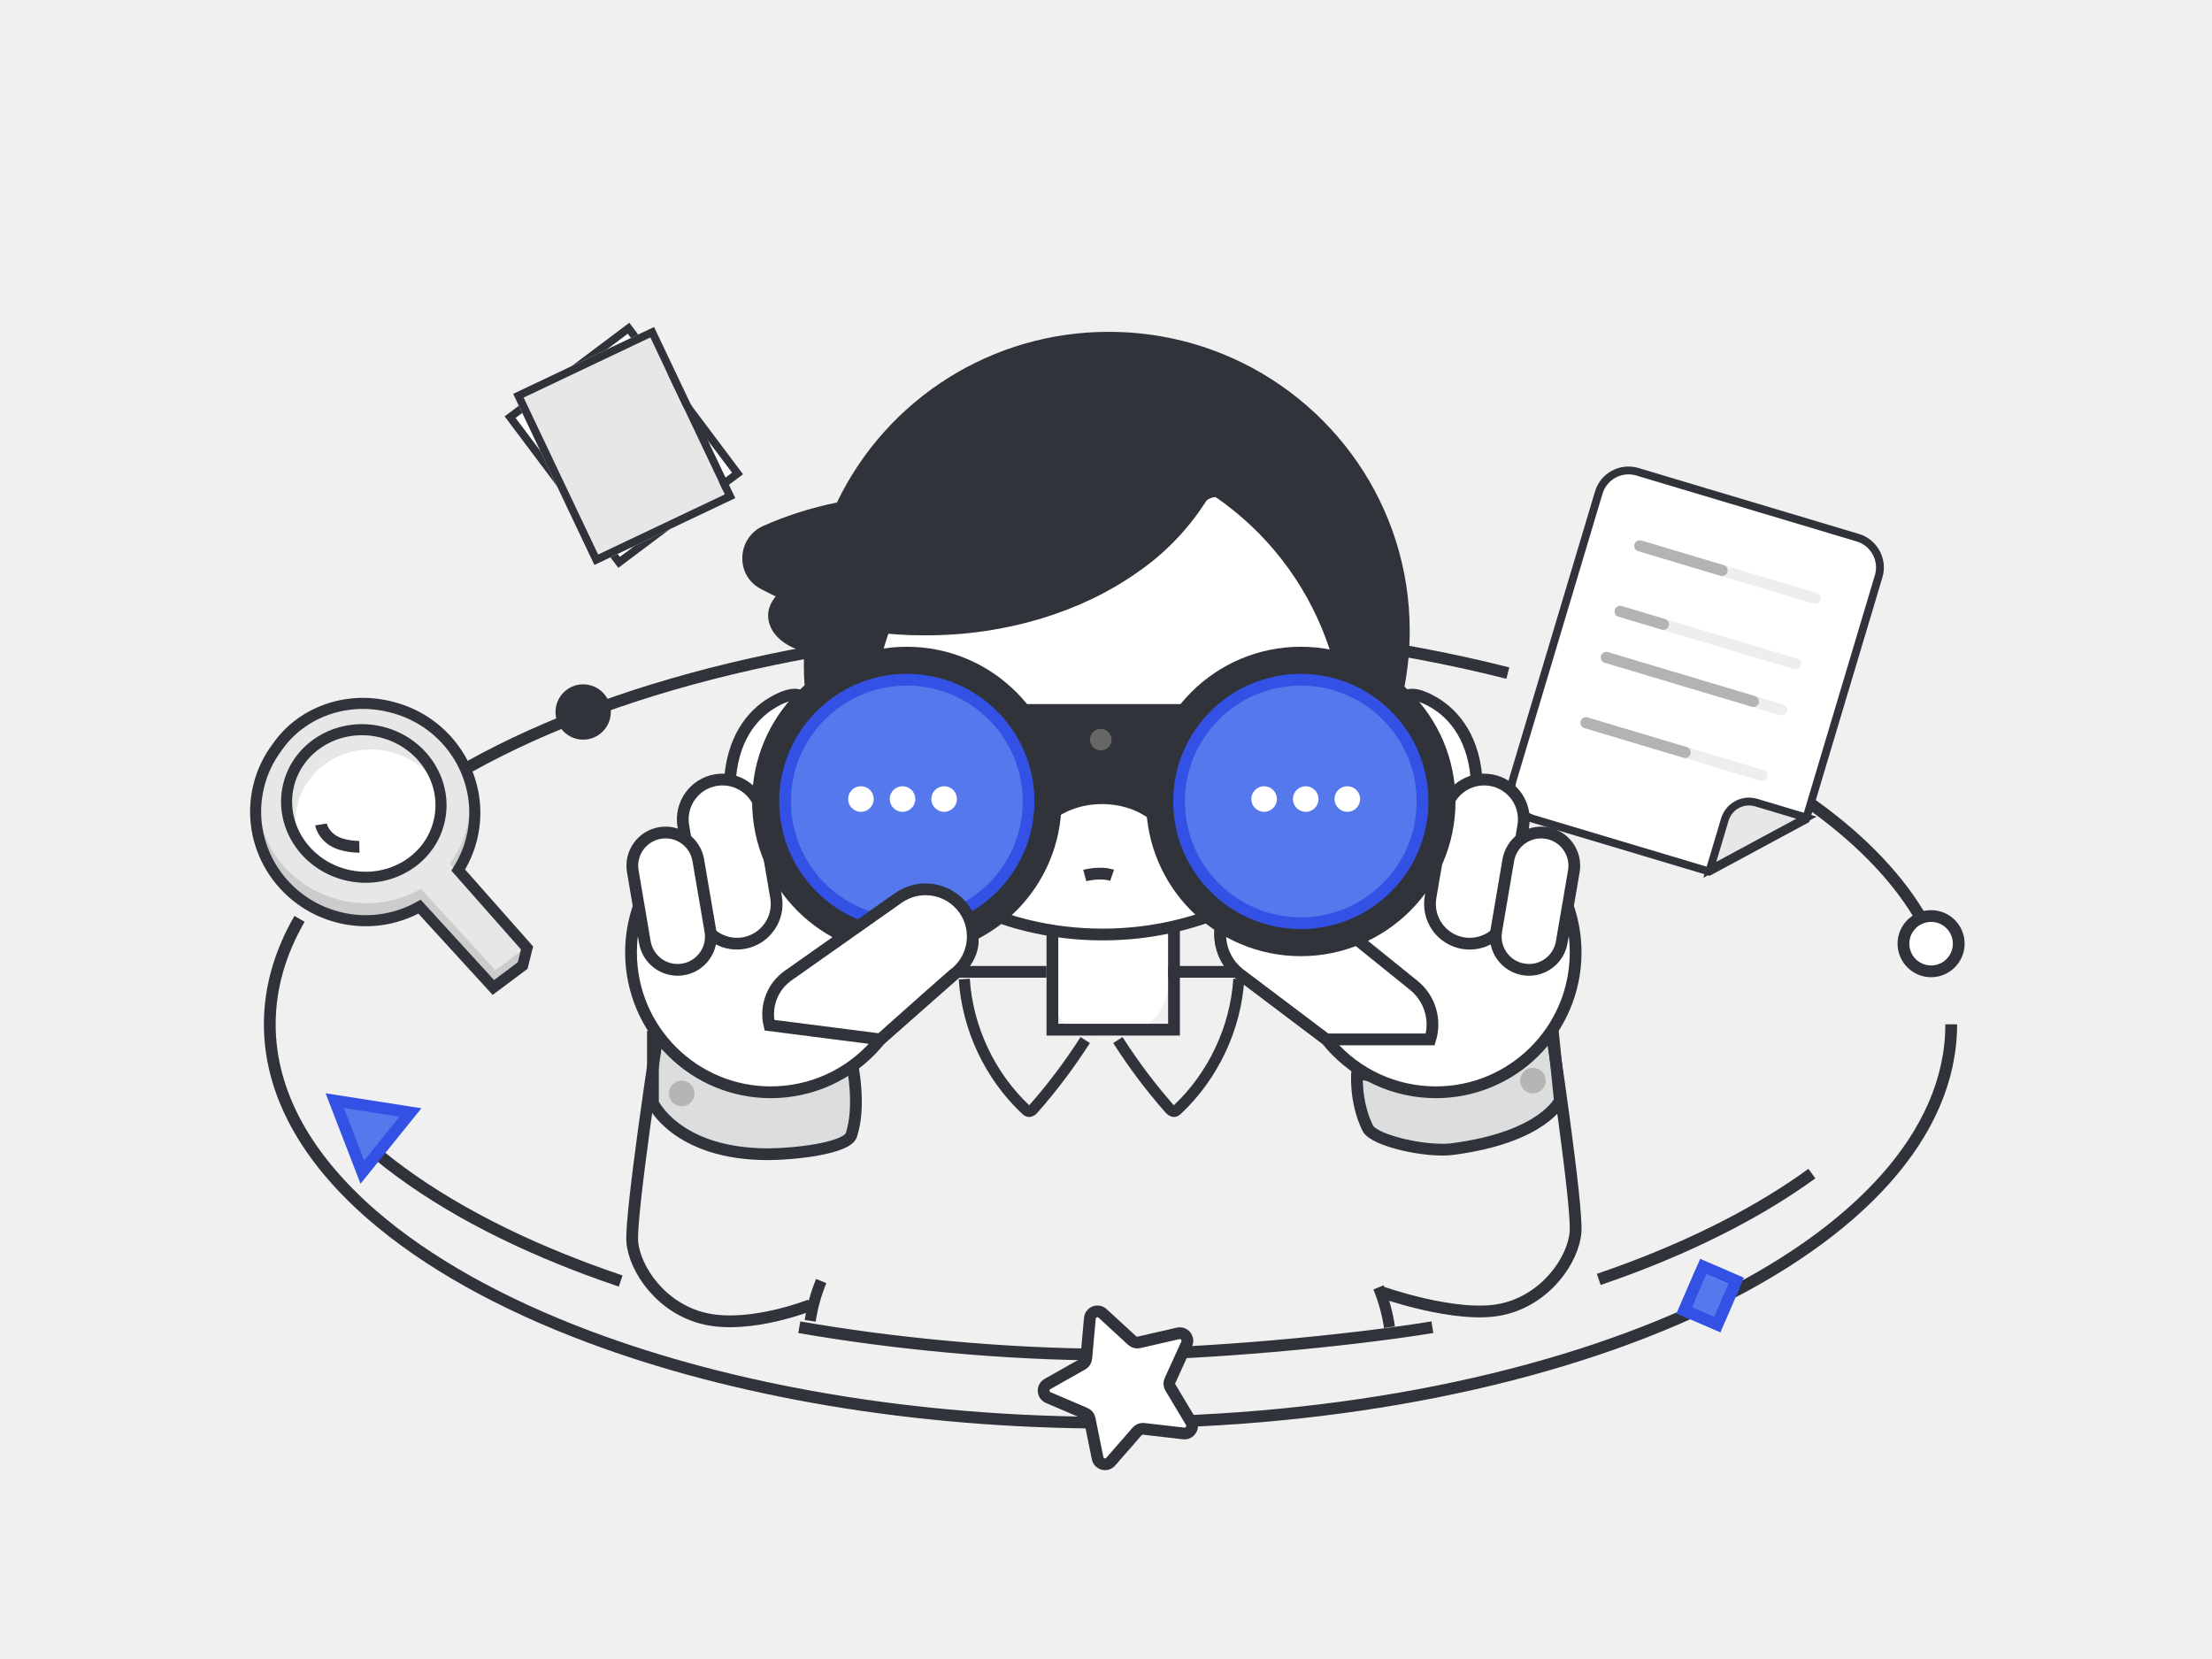
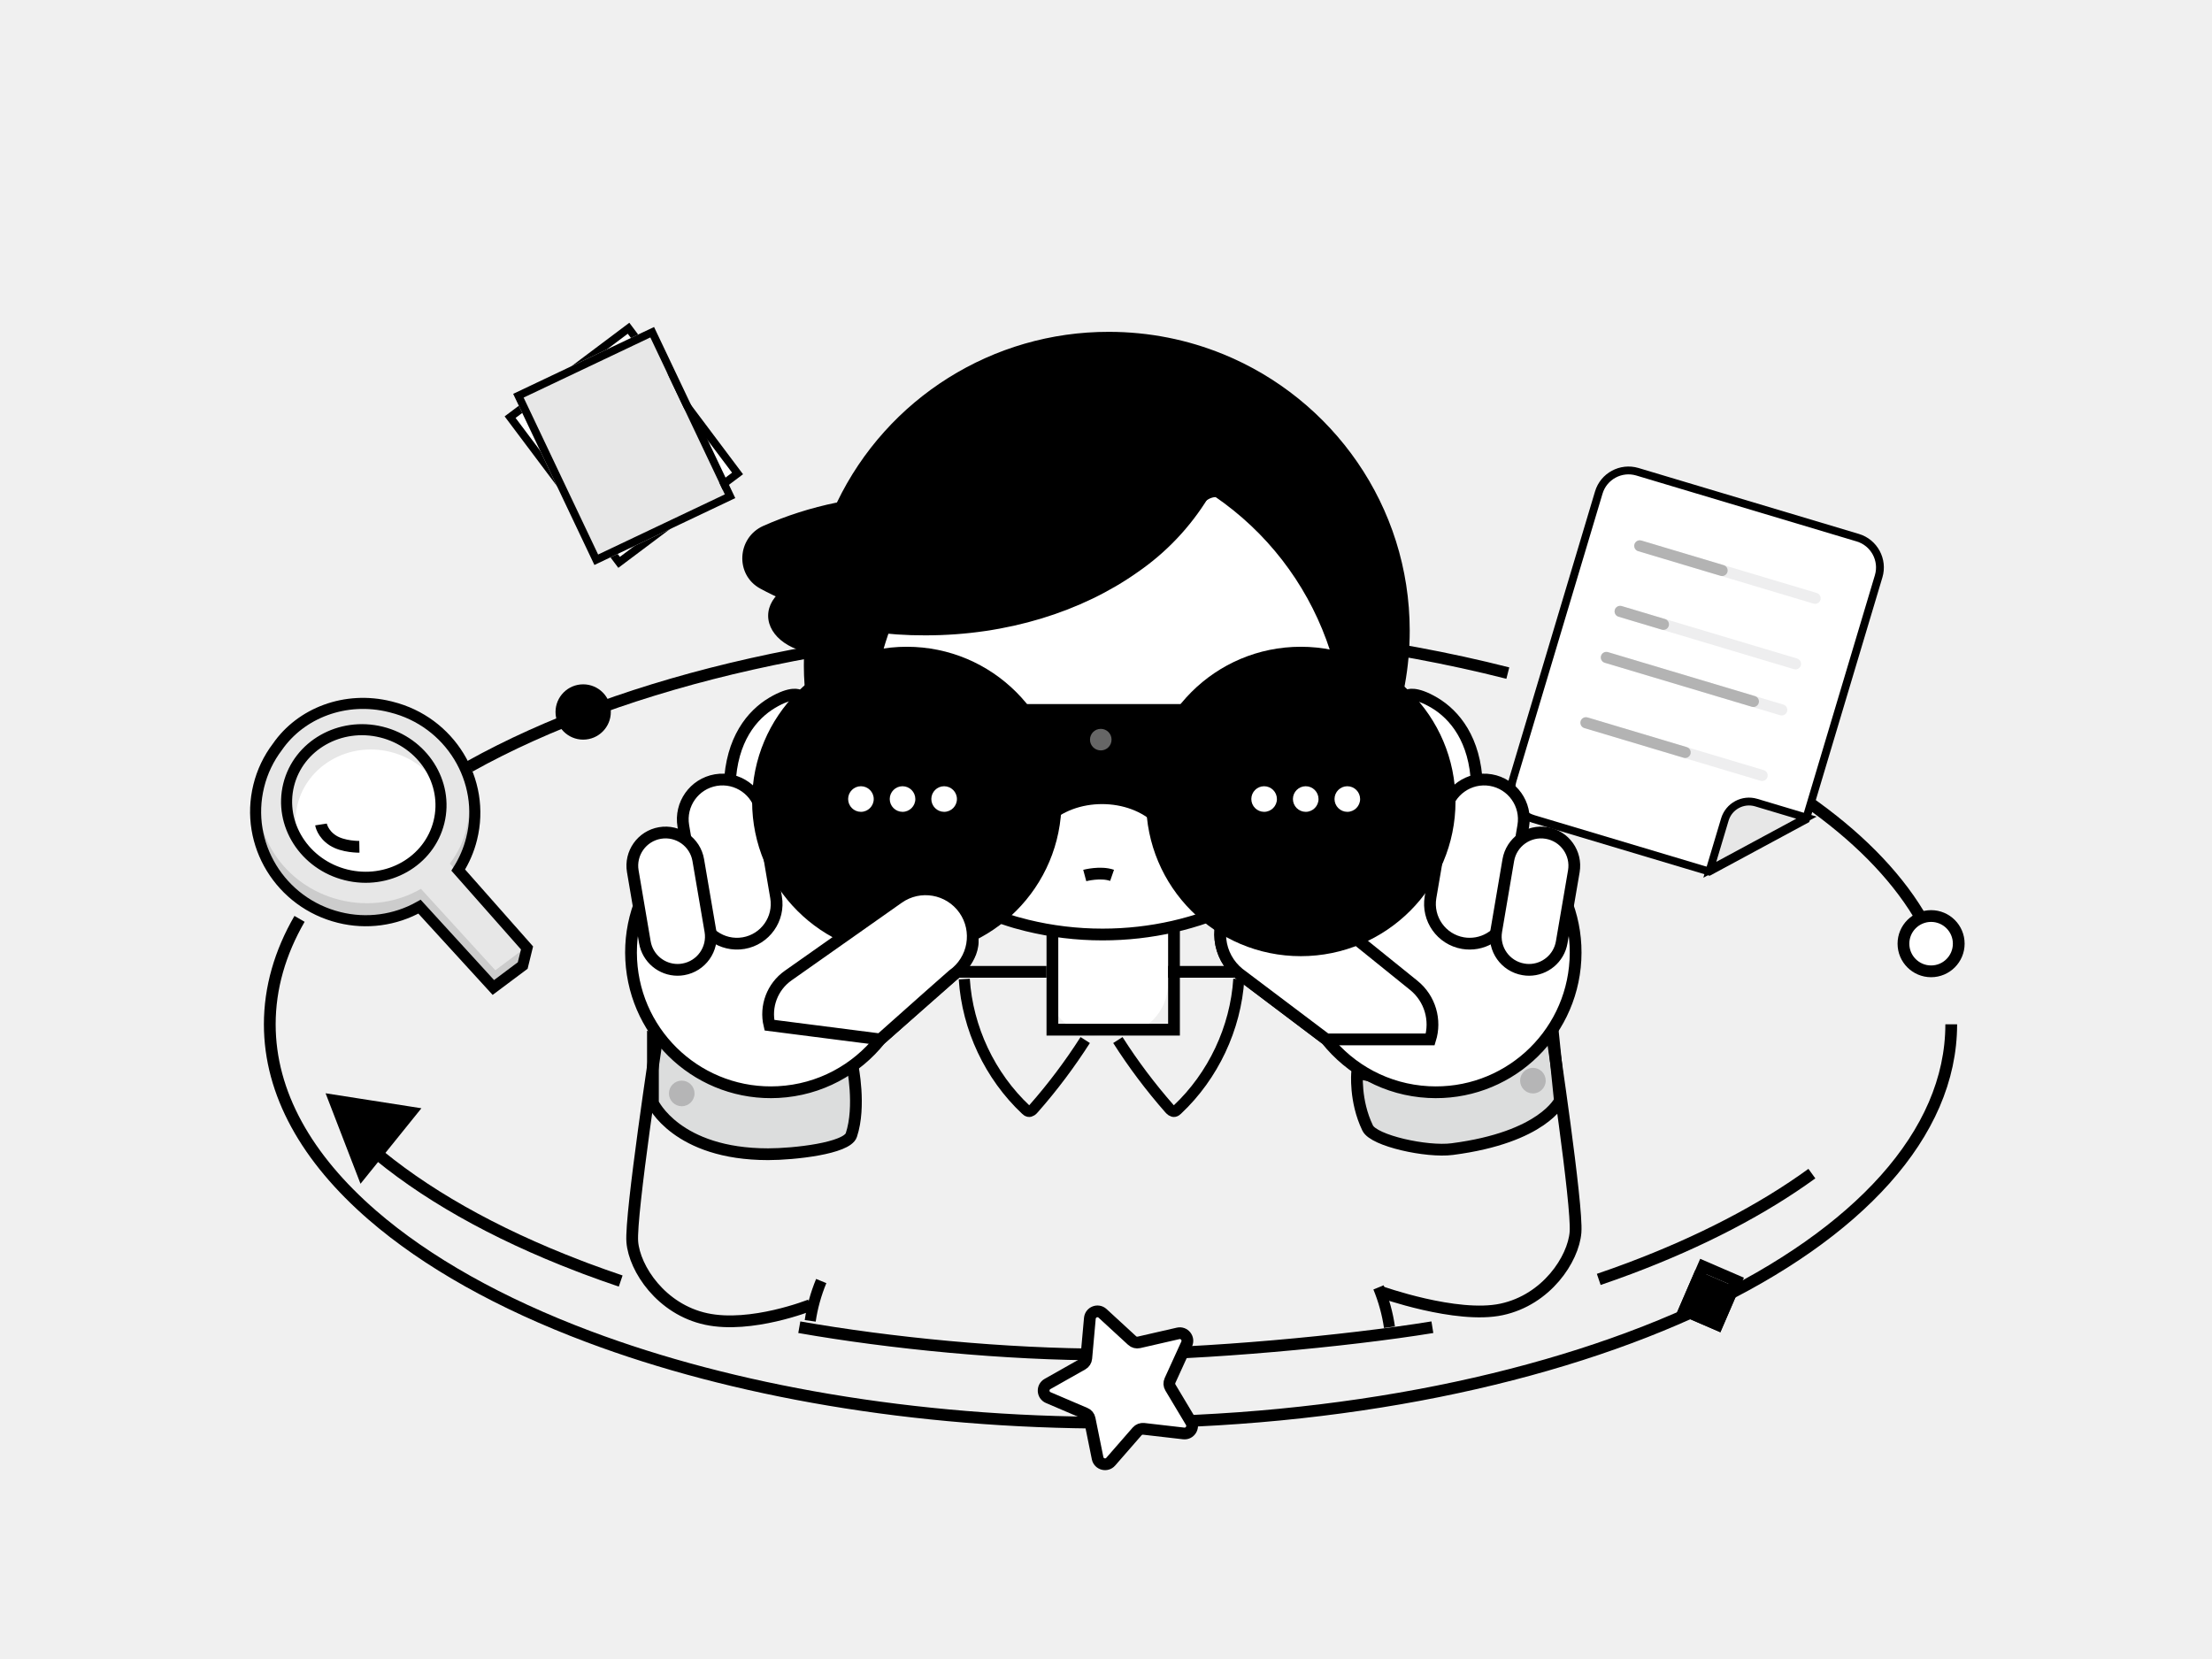
<svg xmlns="http://www.w3.org/2000/svg" viewBox="0 0 400 300" fill="none">
-   <path d="M301.283 131.154c23.68 9.89 40.81 23.21 47.92 38.32M84.933 138.596c27.89-15.55 69.46-25.41 115.88-25.41 25.99 0 50.46 3.09 71.85 8.53" stroke="#31333A" stroke-width="2.126" />
+   <path d="M301.283 131.154c23.68 9.89 40.81 23.21 47.92 38.32M84.933 138.596c27.89-15.55 69.46-25.41 115.88-25.41 25.99 0 50.46 3.09 71.85 8.53" stroke="#000000" stroke-width="2.126" />
  <path fill-rule="evenodd" clip-rule="evenodd" d="m111.812 102.686 21.418-16.077-20.562-27.392-21.417 16.077 20.561 27.392Z" fill="#fff" />
-   <path d="M113.661 59.357 92.243 75.435l19.711 26.258 21.418-16.077-19.711-26.259Z" stroke="#31333A" stroke-width="1.417" />
+   <path d="M113.661 59.357 92.243 75.435l19.711 26.258 21.418-16.077-19.711-26.259Z" stroke="#000000" stroke-width="1.417" />
  <path fill-rule="evenodd" clip-rule="evenodd" d="m107.486 102.164 24.194-11.483-14.686-30.942-24.193 11.483 14.685 30.942Z" fill="#E7E7E7" />
-   <path d="M117.939 60.075 93.745 71.558l14.078 29.661 24.194-11.483-14.078-29.661Z" stroke="#31333A" stroke-width="1.417" />
+   <path d="M117.939 60.075 93.745 71.558l14.078 29.661 24.194-11.483-14.078-29.661Z" stroke="#000000" stroke-width="1.417" />
  <path fill-rule="evenodd" clip-rule="evenodd" d="m278.727 185.405 1.86-.95 1.49 14.58s-3.03 6.63-19.47 8.76c-4.59.6-14.17-1.5-15.29-3.81-2.39-4.94-1.9-10.06-1.9-10.06s6.18 2.26 16.05.6c9.88-1.66 17.26-9.12 17.26-9.12Z" fill="#DCDDDD" />
-   <path d="m280.587 184.455-1.86.95s-7.38 7.46-17.26 9.12c-9.87 1.66-16.05-.6-16.05-.6s-.49 5.12 1.9 10.06c1.12 2.31 10.7 4.41 15.29 3.81 16.44-2.13 19.47-8.76 19.47-8.76l-1.49-14.58Z" stroke="#31333A" stroke-width="2.126" />
+   <path d="m280.587 184.455-1.86.95s-7.38 7.46-17.26 9.12c-9.87 1.66-16.05-.6-16.05-.6s-.49 5.12 1.9 10.06c1.12 2.31 10.7 4.41 15.29 3.81 16.44-2.13 19.47-8.76 19.47-8.76l-1.49-14.58Z" stroke="#000000" stroke-width="2.126" />
  <path fill-rule="evenodd" clip-rule="evenodd" d="m273.532 141.125 15.58-52.06c.88-2.95 4.01-4.64 6.97-3.76l39.88 11.93c2.95.89 4.64 4.02 3.76 6.97l-13.15 43.97-17.48 9.43-31.8-9.51c-2.95-.88-4.64-4.02-3.76-6.97Z" fill="url(#a)" />
-   <path d="m289.112 89.065-15.58 52.06c-.88 2.95.81 6.09 3.76 6.97l31.8 9.51 17.48-9.43 13.15-43.97c.88-2.95-.81-6.08-3.76-6.97l-39.88-11.93c-2.96-.88-6.09.81-6.97 3.76Z" stroke="#31333A" stroke-width="1.417" />
+   <path d="m289.112 89.065-15.58 52.06c-.88 2.95.81 6.09 3.76 6.97l31.8 9.51 17.48-9.43 13.15-43.97c.88-2.95-.81-6.08-3.76-6.97l-39.88-11.93c-2.96-.88-6.09.81-6.97 3.76Z" stroke="#000000" stroke-width="1.417" />
  <path fill-rule="evenodd" clip-rule="evenodd" d="M311.908 148.196a4.557 4.557 0 0 1 5.67-3.06l9.089 2.72-17.479 9.43 2.72-9.09Z" fill="#E7E7E7" />
-   <path d="M317.578 145.136c-2.41-.72-4.95.65-5.67 3.06l-2.72 9.09 17.479-9.43-9.089-2.72Z" stroke="#31333A" stroke-width="1.417" />
+   <path d="M317.578 145.136c-2.41-.72-4.95.65-5.67 3.06l-2.72 9.09 17.479-9.43-9.089-2.72Z" stroke="#000000" stroke-width="1.417" />
  <path fill-rule="evenodd" clip-rule="evenodd" d="m296.23 99.668 31.721 9.489c.259.077.53.043.766-.084a1.004 1.004 0 0 0-.19-1.842l-31.721-9.488a1.004 1.004 0 0 0-1.171 1.434c.128.237.336.414.595.491Z" fill="#EEEEEF" />
  <path fill-rule="evenodd" clip-rule="evenodd" d="m296.23 99.668 14.898 4.456a.999.999 0 0 0 .766-.083.992.992 0 0 0 .481-.598 1.002 1.002 0 0 0-.671-1.244l-14.898-4.456a1.004 1.004 0 0 0-1.171 1.434c.128.237.336.414.595.491Z" fill="#B3B3B3" />
  <path fill-rule="evenodd" clip-rule="evenodd" d="m292.684 111.521 31.721 9.488c.259.078.53.044.766-.084a1.004 1.004 0 0 0-.19-1.842l-31.721-9.488a1.004 1.004 0 0 0-.576 1.926Z" fill="#EEEEEF" />
  <path fill-rule="evenodd" clip-rule="evenodd" d="m292.684 111.521 7.865 2.353a1.006 1.006 0 0 0 .576-1.926l-7.865-2.353a1.004 1.004 0 0 0-.576 1.926Z" fill="#B3B3B3" />
  <path fill-rule="evenodd" clip-rule="evenodd" d="m290.193 119.85 31.721 9.488c.259.078.53.044.766-.084a.984.984 0 0 0 .481-.597 1.001 1.001 0 0 0-.671-1.244l-31.721-9.489a1.004 1.004 0 0 0-.576 1.926Z" fill="#EEEEEF" />
  <path fill-rule="evenodd" clip-rule="evenodd" d="m290.193 119.85 26.595 7.955c.259.077.53.044.767-.084a1.004 1.004 0 0 0-.191-1.842l-26.595-7.955a1.004 1.004 0 0 0-.576 1.926Z" fill="#B3B3B3" />
  <path fill-rule="evenodd" clip-rule="evenodd" d="m286.648 131.703 31.721 9.488c.259.077.53.043.766-.084a1.004 1.004 0 0 0-.19-1.842l-31.721-9.488a1.003 1.003 0 0 0-1.171 1.435c.128.236.336.413.595.491Z" fill="#EEEEEF" />
  <path fill-rule="evenodd" clip-rule="evenodd" d="m286.488 131.655 17.963 5.373c.259.077.53.043.766-.084a1.004 1.004 0 0 0-.19-1.842l-17.963-5.373a1.004 1.004 0 0 0-1.171 1.435c.128.236.336.413.595.491Z" fill="#B3B3B3" />
  <path fill-rule="evenodd" clip-rule="evenodd" d="M277.195 193.098c-1.27 0-2.31 1.04-2.31 2.31a2.32 2.32 0 0 0 2.31 2.32c1.28 0 2.32-1.04 2.32-2.32a2.32 2.32 0 0 0-2.32-2.31Z" fill="#B5B5B6" />
  <path fill-rule="evenodd" clip-rule="evenodd" d="M154.161 192.75s1.52 7.29-.21 12.5c-.81 2.43-10.42 3.47-15.05 3.47-16.57 0-20.83-9.26-20.83-9.26v-11.57l1.96.7s8.28 6.45 18.29 6.82c10.01.38 15.84-2.66 15.84-2.66Z" fill="#DCDDDD" />
-   <path d="M153.951 205.25c1.73-5.21.21-12.5.21-12.5s-5.83 3.04-15.84 2.66c-10.01-.37-18.29-6.82-18.29-6.82l-1.96-.7v11.57s4.26 9.26 20.83 9.26c4.63 0 14.24-1.04 15.05-3.47Z" stroke="#31333A" stroke-width="2.126" />
-   <path d="M128.567 194.638c.67-.77 1.38-1.52 2.11-2.25 10.29-10.27 24.45-16.65 40.05-16.65h63.65c14.72 0 28.17 5.68 38.29 14.97" stroke="#31333A" stroke-width="2.126" />
+   <path d="M153.951 205.25c1.73-5.21.21-12.5.21-12.5s-5.83 3.04-15.84 2.66c-10.01-.37-18.29-6.82-18.29-6.82l-1.96-.7v11.57s4.26 9.26 20.83 9.26c4.63 0 14.24-1.04 15.05-3.47Z" stroke="#000000" stroke-width="2.126" />
+   <path d="M128.567 194.638c.67-.77 1.38-1.52 2.11-2.25 10.29-10.27 24.45-16.65 40.05-16.65h63.65c14.72 0 28.17 5.68 38.29 14.97" stroke="#000000" stroke-width="2.126" />
  <path fill-rule="evenodd" clip-rule="evenodd" d="M198.745 187.263h2.99c2.52 0 4.94-1 6.72-2.78a9.507 9.507 0 0 0 2.78-6.72v-7.57c0-2.52-1-4.94-2.78-6.72a9.507 9.507 0 0 0-6.72-2.78h-2.99c-2.52 0-4.94 1-6.72 2.78a9.507 9.507 0 0 0-2.78 6.72v7.57c0 2.52 1 4.94 2.78 6.72a9.507 9.507 0 0 0 6.72 2.78Z" fill="#fff" />
-   <path d="M212.296 161.756h-21.988v24.443h21.988v-24.443ZM112.24 231.652c-2.15-.73-4.26-1.48-6.32-2.25-.42-.16-.84-.32-1.25-.48-15.42-5.9-28.34-13.21-37.91-21.51M259.019 240.002c-15.48 2.52-41.49 4.94-58.78 4.94-18.54 0-39.27-2.06-55.7-4.94M327.645 212.227c-8.99 6.53-20.15 12.32-33 17.15-1.82.68-3.66 1.34-5.54 1.98" stroke="#31333A" stroke-width="2.126" />
-   <path d="M352.845 185.229c0 39.79-68.06 72.04-152.03 72.04-35.63 0-68.41-5.81-94.32-15.54-15.97-5.99-29.33-13.47-39.16-21.99-11.83-10.25-18.55-22.01-18.55-34.51 0-6.6 1.87-13 5.38-19.07" stroke="#31333A" stroke-width="2.126" />
-   <path d="M196.242 188.074c-2.79 4.36-5.9 8.51-9.32 12.39-.24.28-.57.59-.93.51-.19-.04-.34-.17-.48-.3-6.5-6.1-10.57-14.73-11.14-23.63M202.146 188.074c2.78 4.36 5.9 8.51 9.31 12.39.25.28.57.59.94.51.18-.04.34-.17.48-.3 6.5-6.1 10.57-14.73 11.14-23.63" stroke="#31333A" stroke-width="2" />
-   <path fill-rule="evenodd" clip-rule="evenodd" d="M105.456 123.748c-2.76 0-5 2.24-5 5s2.24 5 5 5 5-2.24 5-5-2.24-5-5-5Z" fill="#31333A" />
+   <path d="M212.296 161.756h-21.988v24.443h21.988v-24.443ZM112.24 231.652c-2.15-.73-4.26-1.48-6.32-2.25-.42-.16-.84-.32-1.25-.48-15.42-5.9-28.34-13.21-37.91-21.51M259.019 240.002c-15.48 2.52-41.49 4.94-58.78 4.94-18.54 0-39.27-2.06-55.7-4.94M327.645 212.227c-8.99 6.53-20.15 12.32-33 17.15-1.82.68-3.66 1.34-5.54 1.98" stroke="#000000" stroke-width="2.126" />
+   <path d="M352.845 185.229c0 39.79-68.06 72.04-152.03 72.04-35.63 0-68.41-5.81-94.32-15.54-15.97-5.99-29.33-13.47-39.16-21.99-11.83-10.25-18.55-22.01-18.55-34.51 0-6.6 1.87-13 5.38-19.07" stroke="#000000" stroke-width="2.126" />
+   <path d="M196.242 188.074c-2.79 4.36-5.9 8.51-9.32 12.39-.24.28-.57.59-.93.51-.19-.04-.34-.17-.48-.3-6.5-6.1-10.57-14.73-11.14-23.63M202.146 188.074c2.78 4.36 5.9 8.51 9.31 12.39.25.28.57.59.94.51.18-.04.34-.17.48-.3 6.5-6.1 10.57-14.73 11.14-23.63" stroke="#000000" stroke-width="2" />
+   <path fill-rule="evenodd" clip-rule="evenodd" d="M105.456 123.748c-2.76 0-5 2.24-5 5s2.24 5 5 5 5-2.24 5-5-2.24-5-5-5Z" fill="#000000" />
  <path fill-rule="evenodd" clip-rule="evenodd" d="M123.275 195.412c-1.27 0-2.31 1.04-2.31 2.31a2.32 2.32 0 0 0 2.31 2.32c1.28 0 2.32-1.04 2.32-2.32a2.32 2.32 0 0 0-2.32-2.31Z" fill="#B5B5B6" />
-   <path fill-rule="evenodd" clip-rule="evenodd" d="m74.221 201.173-8.7 10.79-4.99-12.93 13.69 2.14Z" fill="#5578EC" />
-   <path d="m65.521 211.963 8.7-10.79-13.69-2.14 4.99 12.93Z" stroke="#3351E5" stroke-width="2.126" />
+   <path fill-rule="evenodd" clip-rule="evenodd" d="m74.221 201.173-8.7 10.79-4.99-12.93 13.69 2.14Z" fill="#000" />
+   <path d="m65.521 211.963 8.7-10.79-13.69-2.14 4.99 12.93Z" stroke="#000000" stroke-width="2.126" />
  <path fill-rule="evenodd" clip-rule="evenodd" d="M349.203 165.647c-2.76 0-5 2.24-5 5s2.24 5 5 5 5-2.24 5-5-2.24-5-5-5Z" fill="#fff" />
-   <path d="M349.203 165.647c-2.76 0-5 2.24-5 5s2.24 5 5 5 5-2.24 5-5-2.24-5-5-5Z" stroke="#31333A" stroke-width="2.126" />
+   <path d="M349.203 165.647c-2.76 0-5 2.24-5 5s2.24 5 5 5 5-2.24 5-5-2.24-5-5-5Z" stroke="#000000" stroke-width="2.126" />
  <path fill-rule="evenodd" clip-rule="evenodd" d="m198.481 263.681-1.44-7.11c-.09-.45-.39-.82-.81-.99l-6.67-2.85c-1.05-.45-1.13-1.9-.14-2.46l6.32-3.57c.39-.22.65-.63.69-1.08l.65-7.22c.1-1.14 1.46-1.67 2.3-.9l5.34 4.91c.33.31.8.43 1.24.33l7.07-1.62c1.11-.26 2.03.87 1.56 1.91l-3.01 6.6c-.19.41-.17.89.07 1.28l3.72 6.22c.59.98-.2 2.21-1.33 2.08l-7.21-.83c-.45-.05-.9.12-1.2.46l-4.77 5.47c-.74.86-2.15.49-2.38-.63Z" fill="#fff" />
-   <path d="m197.041 256.571 1.44 7.11c.23 1.12 1.64 1.49 2.38.63l4.77-5.47c.3-.34.75-.51 1.2-.46l7.21.83c1.13.13 1.92-1.1 1.33-2.08l-3.72-6.22c-.24-.39-.26-.87-.07-1.28l3.01-6.6c.47-1.04-.45-2.17-1.56-1.91l-7.07 1.62c-.44.1-.91-.02-1.24-.33l-5.34-4.91c-.84-.77-2.2-.24-2.3.9l-.65 7.22c-.04.45-.3.86-.69 1.08l-6.32 3.57c-.99.56-.91 2.01.14 2.46l6.67 2.85c.42.17.72.54.81.99Z" stroke="#31333A" stroke-width="2.126" />
+   <path d="m197.041 256.571 1.44 7.11c.23 1.12 1.64 1.49 2.38.63l4.77-5.47c.3-.34.75-.51 1.2-.46l7.21.83c1.13.13 1.92-1.1 1.33-2.08l-3.72-6.22c-.24-.39-.26-.87-.07-1.28l3.01-6.6c.47-1.04-.45-2.17-1.56-1.91l-7.07 1.62c-.44.1-.91-.02-1.24-.33l-5.34-4.91c-.84-.77-2.2-.24-2.3.9l-.65 7.22c-.04.45-.3.86-.69 1.08l-6.32 3.57c-.99.56-.91 2.01.14 2.46l6.67 2.85c.42.17.72.54.81.99Z" stroke="#000000" stroke-width="2.126" />
  <path fill-rule="evenodd" clip-rule="evenodd" d="M242.265 148.879c-9.61 12.18-25.24 20.11-42.89 20.11-4.71 0-9.28-.57-13.63-1.63-.66-.16-1.32-.34-1.97-.52-.05-.01-.1-.03-.15-.04-11.94-3.54-22.18-10.97-29.26-20.81a9.95 9.95 0 0 0-.28-.41c-4.86-7.35-7.66-15.99-7.66-25.21 0-3.19.34-6.31.98-9.33a70.723 70.723 0 0 0 19.94 2.79c14.61 0 27.89-4.26 37.72-11.2 5.08-3.48 9.35-8 12.56-13.25.02-.03.04-.06.07-.1.55-.81 1.65-1.01 2.47-.45 19.45 13.25 28.31 37.39 22.1 60.05Z" fill="#fff" />
-   <path d="M199.375 168.989c17.65 0 33.28-7.93 42.89-20.11 6.21-22.66-2.65-46.8-22.1-60.05-.82-.56-1.92-.36-2.47.45-.03.04-.05.07-.07.1a43.632 43.632 0 0 1-12.56 13.25c-9.83 6.94-23.11 11.2-37.72 11.2-6.75.03-13.47-.92-19.94-2.79-.64 3.02-.98 6.14-.98 9.33 0 9.22 2.8 17.86 7.66 25.21.1.14.19.27.28.41 7.08 9.84 17.32 17.27 29.26 20.81.05.01.1.03.15.04.65.18 1.31.36 1.97.52 4.35 1.06 8.92 1.63 13.63 1.63Z" stroke="#31333A" stroke-width="2.126" />
+   <path d="M199.375 168.989c17.65 0 33.28-7.93 42.89-20.11 6.21-22.66-2.65-46.8-22.1-60.05-.82-.56-1.92-.36-2.47.45-.03.04-.05.07-.07.1a43.632 43.632 0 0 1-12.56 13.25c-9.83 6.94-23.11 11.2-37.72 11.2-6.75.03-13.47-.92-19.94-2.79-.64 3.02-.98 6.14-.98 9.33 0 9.22 2.8 17.86 7.66 25.21.1.14.19.27.28.41 7.08 9.84 17.32 17.27 29.26 20.81.05.01.1.03.15.04.65.18 1.31.36 1.97.52 4.35 1.06 8.92 1.63 13.63 1.63Z" stroke="#000000" stroke-width="2.126" />
  <path fill-rule="evenodd" clip-rule="evenodd" d="M145.035 145.798s-13.37 4.36-13.08-3.87c.3-8.24 4.07-12.69 7.66-14.83 3.58-2.13 4.84-1.35 4.84-1.35l.58 20.05Z" fill="#fff" />
-   <path d="M131.955 141.928c-.29 8.23 13.08 3.87 13.08 3.87l-.58-20.05s-1.26-.78-4.84 1.35c-3.59 2.14-7.36 6.59-7.66 14.83Z" stroke="#31333A" stroke-width="2.126" />
-   <path fill-rule="evenodd" clip-rule="evenodd" d="M221.142 64.028h.01c19.82 8.08 33.77 27.44 33.77 50.04 0 13.27-4.81 25.43-12.82 34.84 1.35-4.7 2.07-9.66 2.07-14.79 0-17.94-8.79-33.83-22.33-43.66a3.063 3.063 0 0 0-4.38.82c-2.87 4.47-6.81 8.47-11.58 11.83-9.63 6.79-22.6 10.96-36.88 10.96a72.4 72.4 0 0 1-8-.46 61.681 61.681 0 0 0-3.71 21.15c0 4.67.51 9.21 1.47 13.55-8.28-9.49-13.3-21.87-13.3-35.42 0-.95.03-1.91.08-2.85a62.25 62.25 0 0 1-3.75-1.49c-1.48-.66-2.92-1.36-4.31-2.11-4.6-2.5-4.23-9.21.55-11.34 4.12-1.83 8.58-3.27 13.31-4.23a54.446 54.446 0 0 1 49.17-30.86c7.3 0 14.27 1.43 20.63 4.02Z" fill="#31333A" />
+   <path d="M131.955 141.928c-.29 8.23 13.08 3.87 13.08 3.87l-.58-20.05s-1.26-.78-4.84 1.35c-3.59 2.14-7.36 6.59-7.66 14.83Z" stroke="#000000" stroke-width="2.126" />
+   <path fill-rule="evenodd" clip-rule="evenodd" d="M221.142 64.028h.01c19.82 8.08 33.77 27.44 33.77 50.04 0 13.27-4.81 25.43-12.82 34.84 1.35-4.7 2.07-9.66 2.07-14.79 0-17.94-8.79-33.83-22.33-43.66a3.063 3.063 0 0 0-4.38.82c-2.87 4.47-6.81 8.47-11.58 11.83-9.63 6.79-22.6 10.96-36.88 10.96a72.4 72.4 0 0 1-8-.46 61.681 61.681 0 0 0-3.71 21.15c0 4.67.51 9.21 1.47 13.55-8.28-9.49-13.3-21.87-13.3-35.42 0-.95.03-1.91.08-2.85a62.25 62.25 0 0 1-3.75-1.49c-1.48-.66-2.92-1.36-4.31-2.11-4.6-2.5-4.23-9.21.55-11.34 4.12-1.83 8.58-3.27 13.31-4.23a54.446 54.446 0 0 1 49.17-30.86c7.3 0 14.27 1.43 20.63 4.02Z" fill="#000000" />
  <path fill-rule="evenodd" clip-rule="evenodd" d="M140.741 197.481c-13.94.75-25.85-9.94-26.6-23.89-.75-13.94 9.94-25.85 23.89-26.6 10.99-.59 20.72 5.93 24.71 15.56l.83-.68c3.91-3.15 7.48.09 10.64 4 3.15 3.9 1.64 7.69-2.26 10.85l-12.77 11.24c-4.35 5.46-10.92 9.12-18.44 9.52Z" fill="#F1F3F5" />
  <path d="M114.141 173.591c.75 13.95 12.66 24.64 26.6 23.89 7.52-.4 14.09-4.06 18.44-9.52l12.77-11.24c3.9-3.16 5.41-6.95 2.26-10.85-3.16-3.91-6.73-7.15-10.64-4l-.83.68c-3.99-9.63-13.72-16.15-24.71-15.56-13.95.75-24.64 12.66-23.89 26.6Z" stroke="#000" stroke-width="1.435" />
  <path fill-rule="evenodd" clip-rule="evenodd" d="M175.894 169.831c.09 1.62-.53 3.19-1.7 4.66-.06.08-.13.16-.19.24l-.2.23c-.12.14-.25.27-.37.4-.45.46-.94.92-1.48 1.36l-12.77 11.24c-4.35 5.46-10.92 9.12-18.44 9.52-13.94.75-25.85-9.94-26.6-23.89-.75-13.94 9.94-25.85 23.89-26.6 10.89-.59 20.53 5.81 24.59 15.28.5-.33 4.36-1.71 5.76-1.38 2.28.52 4.52 1.49 5.97 3.55a8.471 8.471 0 0 1 1.54 5.39Z" fill="#fff" />
-   <path d="M174.194 174.491c1.17-1.47 1.79-3.04 1.7-4.66.11-1.85-.39-3.76-1.54-5.39-1.45-2.06-3.69-3.03-5.97-3.55-1.4-.33-5.26 1.05-5.76 1.38-4.06-9.47-13.7-15.87-24.59-15.28-13.95.75-24.64 12.66-23.89 26.6.75 13.95 12.66 24.64 26.6 23.89 7.52-.4 14.09-4.06 18.44-9.52l12.77-11.24c.54-.44 1.03-.9 1.48-1.36.12-.13.25-.26.37-.4l.2-.23c.06-.08.13-.16.19-.24Z" stroke="#31333A" stroke-width="2.126" />
+   <path d="M174.194 174.491c1.17-1.47 1.79-3.04 1.7-4.66.11-1.85-.39-3.76-1.54-5.39-1.45-2.06-3.69-3.03-5.97-3.55-1.4-.33-5.26 1.05-5.76 1.38-4.06-9.47-13.7-15.87-24.59-15.28-13.95.75-24.64 12.66-23.89 26.6.75 13.95 12.66 24.64 26.6 23.89 7.52-.4 14.09-4.06 18.44-9.52l12.77-11.24c.54-.44 1.03-.9 1.48-1.36.12-.13.25-.26.37-.4l.2-.23c.06-.08.13-.16.19-.24Z" stroke="#000000" stroke-width="2.126" />
  <path fill-rule="evenodd" clip-rule="evenodd" d="M140.337 162.256a7.183 7.183 0 0 1-5.87 8.29 7.178 7.178 0 0 1-8.28-5.87l-2.62-15.32c-.66-3.91 1.96-7.62 5.87-8.29 3.91-.66 7.62 1.96 8.29 5.87l2.61 15.32Z" fill="#fff" />
-   <path d="M134.467 170.546a7.183 7.183 0 0 0 5.87-8.29l-2.61-15.32c-.67-3.91-4.38-6.53-8.29-5.87-3.91.67-6.53 4.38-5.87 8.29l2.62 15.32a7.178 7.178 0 0 0 8.28 5.87Z" stroke="#31333A" stroke-width="2.126" />
+   <path d="M134.467 170.546a7.183 7.183 0 0 0 5.87-8.29l-2.61-15.32c-.67-3.91-4.38-6.53-8.29-5.87-3.91.67-6.53 4.38-5.87 8.29l2.62 15.32a7.178 7.178 0 0 0 8.28 5.87Z" stroke="#000000" stroke-width="2.126" />
  <path fill-rule="evenodd" clip-rule="evenodd" d="M267.069 141.928c.29 8.23-13.08 3.87-13.08 3.87l.58-20.05s1.26-.78 4.85 1.35c3.58 2.14 7.36 6.59 7.65 14.83Z" fill="#fff" />
-   <path d="M253.989 145.798s13.37 4.36 13.08-3.87c-.29-8.24-4.07-12.69-7.65-14.83-3.59-2.13-4.85-1.35-4.85-1.35l-.58 20.05Z" stroke="#31333A" stroke-width="2.126" />
+   <path d="M253.989 145.798s13.37 4.36 13.08-3.87c-.29-8.24-4.07-12.69-7.65-14.83-3.59-2.13-4.85-1.35-4.85-1.35l-.58 20.05Z" stroke="#000000" stroke-width="2.126" />
  <path fill-rule="evenodd" clip-rule="evenodd" d="M236.288 162.551c3.99-9.63 13.72-16.15 24.71-15.56 13.94.75 24.64 12.66 23.89 26.6-.75 13.95-12.66 24.64-26.6 23.89-7.52-.4-14.1-4.06-18.44-9.52l-15.82-11.94c-3.91-3.15-4.52-8.88-1.36-12.78 3.15-3.91 8.88-4.52 12.78-1.37l.84.68Z" fill="#fff" />
-   <path d="M260.998 146.991c-10.99-.59-20.72 5.93-24.71 15.56l-.84-.68c-3.9-3.15-9.63-2.54-12.78 1.37-3.16 3.9-2.55 9.63 1.36 12.78l15.82 11.94c4.34 5.46 10.92 9.12 18.44 9.52 13.94.75 25.85-9.94 26.6-23.89.75-13.94-9.95-25.85-23.89-26.6Z" stroke="#31333A" stroke-width="2.126" />
+   <path d="M260.998 146.991c-10.99-.59-20.72 5.93-24.71 15.56l-.84-.68c-3.9-3.15-9.63-2.54-12.78 1.37-3.16 3.9-2.55 9.63 1.36 12.78l15.82 11.94c4.34 5.46 10.92 9.12 18.44 9.52 13.94.75 25.85-9.94 26.6-23.89.75-13.94-9.95-25.85-23.89-26.6Z" stroke="#000000" stroke-width="2.126" />
  <path fill-rule="evenodd" clip-rule="evenodd" d="M269.583 141.066c3.91.67 6.54 4.38 5.87 8.29l-2.61 15.32c-.6 3.5-3.63 5.97-7.07 5.97-.4 0-.81-.03-1.22-.1-3.91-.67-6.53-4.38-5.87-8.29l2.62-15.32c.66-3.91 4.38-6.53 8.28-5.87Z" fill="#fff" />
-   <path d="M275.453 149.356a7.183 7.183 0 0 0-5.87-8.29c-3.9-.66-7.62 1.96-8.28 5.87l-2.62 15.32c-.66 3.91 1.96 7.62 5.87 8.29.41.07.82.1 1.22.1 3.44 0 6.47-2.47 7.07-5.97l2.61-15.32Z" stroke="#31333A" stroke-width="2.126" />
+   <path d="M275.453 149.356a7.183 7.183 0 0 0-5.87-8.29c-3.9-.66-7.62 1.96-8.28 5.87l-2.62 15.32c-.66 3.91 1.96 7.62 5.87 8.29.41.07.82.1 1.22.1 3.44 0 6.47-2.47 7.07-5.97l2.61-15.32Z" stroke="#000000" stroke-width="2.126" />
  <path fill-rule="evenodd" clip-rule="evenodd" d="M279.689 150.631c3.27.56 5.47 3.66 4.91 6.93l-2.19 12.82c-.5 2.93-3.04 5-5.91 5-.34 0-.68-.03-1.02-.09a6.004 6.004 0 0 1-4.91-6.93l2.18-12.82a6.02 6.02 0 0 1 6.94-4.91Z" fill="#fff" />
-   <path d="M284.599 157.561a6.004 6.004 0 0 0-4.91-6.93 6.02 6.02 0 0 0-6.94 4.91l-2.18 12.82a6.004 6.004 0 0 0 4.91 6.93c.34.06.68.09 1.02.09 2.87 0 5.41-2.07 5.91-5l2.19-12.82Z" stroke="#31333A" stroke-width="2.126" />
+   <path d="M284.599 157.561a6.004 6.004 0 0 0-4.91-6.93 6.02 6.02 0 0 0-6.94 4.91l-2.18 12.82a6.004 6.004 0 0 0 4.91 6.93c.34.06.68.09 1.02.09 2.87 0 5.41-2.07 5.91-5l2.19-12.82Z" stroke="#000000" stroke-width="2.126" />
  <path fill-rule="evenodd" clip-rule="evenodd" d="m255.658 178.187-20.21-16.31c-3.9-3.16-9.63-2.55-12.78 1.36a9.09 9.09 0 0 0 1.36 12.79l15.82 11.93h18.78c1.07-3.45.01-7.36-2.97-9.77Z" fill="#fff" />
-   <path d="m255.658 178.187-20.21-16.31c-3.9-3.16-9.63-2.55-12.78 1.36a9.09 9.09 0 0 0 1.36 12.79l15.82 11.93h18.78c1.07-3.45.01-7.36-2.97-9.77Z" stroke="#31333A" stroke-width="2.126" />
-   <path d="M258.623 187.955c1.08-3.45.01-7.36-2.97-9.77" stroke="#31333A" stroke-width="1.435" />
+   <path d="m255.658 178.187-20.21-16.31c-3.9-3.16-9.63-2.55-12.78 1.36a9.09 9.09 0 0 0 1.36 12.79l15.82 11.93h18.78c1.07-3.45.01-7.36-2.97-9.77Z" stroke="#000000" stroke-width="2.126" />
+   <path d="M258.623 187.955c1.08-3.45.01-7.36-2.97-9.77" stroke="#000000" stroke-width="1.435" />
  <path fill-rule="evenodd" clip-rule="evenodd" d="M128.46 168.36a6.004 6.004 0 0 1-4.91 6.93c-.34.06-.68.09-1.02.09a6.01 6.01 0 0 1-5.92-5l-2.18-12.82a6.004 6.004 0 1 1 11.84-2.02l2.19 12.82Z" fill="#fff" />
-   <path d="M123.55 175.29a6.004 6.004 0 0 0 4.91-6.93l-2.19-12.82a6.004 6.004 0 1 0-11.84 2.02l2.18 12.82c.5 2.93 3.04 5 5.92 5 .34 0 .68-.03 1.02-.09Z" stroke="#31333A" stroke-width="2.126" />
-   <path fill-rule="evenodd" clip-rule="evenodd" d="M209.048 149.17c-4.85-5.02-14.67-5.02-19.52 0h-29.69v-21.85h81.96v21.85h-32.75Z" fill="#31333A" />
-   <path fill-rule="evenodd" clip-rule="evenodd" d="M235.222 116.955c-15.45 0-27.97 12.52-27.97 27.97s12.52 27.98 27.97 27.98 27.98-12.53 27.98-27.98c0-15.45-12.53-27.97-27.98-27.97Z" fill="#31333A" />
-   <path fill-rule="evenodd" clip-rule="evenodd" d="M235.221 122.914c-12.15 0-22.01 9.86-22.01 22.01 0 12.16 9.86 22.02 22.01 22.02 12.16 0 22.02-9.86 22.02-22.02 0-12.15-9.86-22.01-22.02-22.01Z" fill="#5578EC" />
-   <path d="M235.221 122.914c-12.15 0-22.01 9.86-22.01 22.01 0 12.16 9.86 22.02 22.01 22.02 12.16 0 22.02-9.86 22.02-22.02 0-12.15-9.86-22.01-22.02-22.01Z" stroke="#3351E5" stroke-width="2.126" />
-   <path fill-rule="evenodd" clip-rule="evenodd" d="M163.977 116.955c-15.45 0-27.97 12.52-27.97 27.97s12.52 27.98 27.97 27.98 27.98-12.53 27.98-27.98c0-15.45-12.53-27.97-27.98-27.97Z" fill="#31333A" />
-   <path fill-rule="evenodd" clip-rule="evenodd" d="M163.977 122.914c-12.15 0-22.01 9.86-22.01 22.01 0 12.16 9.86 22.02 22.01 22.02 12.16 0 22.02-9.86 22.02-22.02 0-12.15-9.86-22.01-22.02-22.01Z" fill="#5578EC" />
-   <path d="M163.977 122.914c-12.15 0-22.01 9.86-22.01 22.01 0 12.16 9.86 22.02 22.01 22.02 12.16 0 22.02-9.86 22.02-22.02 0-12.15-9.86-22.01-22.02-22.01Z" stroke="#3351E5" stroke-width="2.126" />
+   <path d="M123.55 175.29a6.004 6.004 0 0 0 4.91-6.93l-2.19-12.82a6.004 6.004 0 1 0-11.84 2.02l2.18 12.82c.5 2.93 3.04 5 5.92 5 .34 0 .68-.03 1.02-.09Z" stroke="#000000" stroke-width="2.126" />
+   <path fill-rule="evenodd" clip-rule="evenodd" d="M209.048 149.17c-4.85-5.02-14.67-5.02-19.52 0h-29.69v-21.85h81.96v21.85h-32.75Z" fill="#000000" />
+   <path fill-rule="evenodd" clip-rule="evenodd" d="M235.222 116.955c-15.45 0-27.97 12.52-27.97 27.97s12.52 27.98 27.97 27.98 27.98-12.53 27.98-27.98c0-15.45-12.53-27.97-27.98-27.97Z" fill="#000000" />
+   <path fill-rule="evenodd" clip-rule="evenodd" d="M235.221 122.914c-12.15 0-22.01 9.86-22.01 22.01 0 12.16 9.86 22.02 22.01 22.02 12.16 0 22.02-9.86 22.02-22.02 0-12.15-9.86-22.01-22.02-22.01Z" fill="#000" />
+   <path d="M235.221 122.914c-12.15 0-22.01 9.86-22.01 22.01 0 12.16 9.86 22.02 22.01 22.02 12.16 0 22.02-9.86 22.02-22.02 0-12.15-9.86-22.01-22.02-22.01Z" stroke="#000000" stroke-width="2.126" />
+   <path fill-rule="evenodd" clip-rule="evenodd" d="M163.977 116.955c-15.45 0-27.97 12.52-27.97 27.97s12.52 27.98 27.97 27.98 27.98-12.53 27.98-27.98c0-15.45-12.53-27.97-27.98-27.97Z" fill="#000000" />
+   <path fill-rule="evenodd" clip-rule="evenodd" d="M163.977 122.914c-12.15 0-22.01 9.86-22.01 22.01 0 12.16 9.86 22.02 22.01 22.02 12.16 0 22.02-9.86 22.02-22.02 0-12.15-9.86-22.01-22.02-22.01Z" fill="#000" />
+   <path d="M163.977 122.914c-12.15 0-22.01 9.86-22.01 22.01 0 12.16 9.86 22.02 22.01 22.02 12.16 0 22.02-9.86 22.02-22.02 0-12.15-9.86-22.01-22.02-22.01Z" stroke="#000000" stroke-width="2.126" />
  <path fill-rule="evenodd" clip-rule="evenodd" d="m159.186 187.955 8.59-7.64 4.51-3.98a8.543 8.543 0 0 0 2.07-11.9c-2.72-3.85-8.05-4.78-11.9-2.06l-19.93 14.04a8.546 8.546 0 0 0-3.39 8.97l20.05 2.57Z" fill="#fff" />
-   <path d="m159.186 187.955 8.59-7.64 4.51-3.98a8.543 8.543 0 0 0 2.07-11.9c-2.72-3.85-8.05-4.78-11.9-2.06l-19.93 14.04a8.546 8.546 0 0 0-3.39 8.97l20.05 2.57ZM118.798 187.956s-4.85 31.77-4.46 36.61c.39 4.85 5.24 12.21 13.37 13.95 8.14 1.75 18.81-2.51 18.81-2.51M280.673 187.311s4.62 30.68 4.23 35.52c-.39 4.85-5.23 12.21-13.37 13.95-8.14 1.75-21.95-3.2-21.95-3.2M196.159 158.32s2.83-.76 4.94-.03" stroke="#31333A" stroke-width="2.126" />
+   <path d="m159.186 187.955 8.59-7.64 4.51-3.98a8.543 8.543 0 0 0 2.07-11.9c-2.72-3.85-8.05-4.78-11.9-2.06l-19.93 14.04a8.546 8.546 0 0 0-3.39 8.97l20.05 2.57ZM118.798 187.956s-4.85 31.77-4.46 36.61c.39 4.85 5.24 12.21 13.37 13.95 8.14 1.75 18.81-2.51 18.81-2.51M280.673 187.311s4.62 30.68 4.23 35.52c-.39 4.85-5.23 12.21-13.37 13.95-8.14 1.75-21.95-3.2-21.95-3.2M196.159 158.32s2.83-.76 4.94-.03" stroke="#000000" stroke-width="2.126" />
  <path fill-rule="evenodd" clip-rule="evenodd" d="M155.679 142.176c-1.27 0-2.31 1.04-2.31 2.31a2.32 2.32 0 0 0 2.31 2.32c1.28 0 2.32-1.04 2.32-2.32a2.32 2.32 0 0 0-2.32-2.31ZM163.202 142.176c-1.27 0-2.31 1.04-2.31 2.31a2.32 2.32 0 0 0 2.31 2.32c1.28 0 2.32-1.04 2.32-2.32a2.32 2.32 0 0 0-2.32-2.31ZM170.724 142.176c-1.27 0-2.31 1.04-2.31 2.31a2.32 2.32 0 0 0 2.31 2.32c1.28 0 2.32-1.04 2.32-2.32a2.32 2.32 0 0 0-2.32-2.31ZM228.588 142.176c-1.27 0-2.31 1.04-2.31 2.31a2.32 2.32 0 0 0 2.31 2.32c1.28 0 2.32-1.04 2.32-2.32a2.32 2.32 0 0 0-2.32-2.31ZM236.111 142.176c-1.27 0-2.31 1.04-2.31 2.31a2.32 2.32 0 0 0 2.31 2.32c1.28 0 2.32-1.04 2.32-2.32a2.32 2.32 0 0 0-2.32-2.31ZM243.633 142.176c-1.27 0-2.31 1.04-2.31 2.31a2.32 2.32 0 0 0 2.31 2.32c1.28 0 2.32-1.04 2.32-2.32a2.32 2.32 0 0 0-2.32-2.31Z" fill="#fff" />
-   <path fill-rule="evenodd" clip-rule="evenodd" d="m311.1 240.913 3.418-7.913-7.913-3.419-3.418 7.913 7.913 3.419Z" fill="#5578EC" />
-   <path d="m308.001 229.03-3.417 7.909 5.958 2.575 3.417-7.91-5.958-2.574Z" stroke="#3351E5" stroke-width="2.126" />
-   <path d="M148.504 231.652c-.97 2.36-1.64 4.77-1.99 7.2M249.278 232.802c.97 2.36 1.63 4.77 1.98 7.2" stroke="#31333A" stroke-width="2" />
+   <path fill-rule="evenodd" clip-rule="evenodd" d="m311.1 240.913 3.418-7.913-7.913-3.419-3.418 7.913 7.913 3.419Z" fill="#000" />
+   <path d="m308.001 229.03-3.417 7.909 5.958 2.575 3.417-7.91-5.958-2.574Z" stroke="#000000" stroke-width="2.126" />
+   <path d="M148.504 231.652c-.97 2.36-1.64 4.77-1.99 7.2M249.278 232.802c.97 2.36 1.63 4.77 1.98 7.2" stroke="#000000" stroke-width="2" />
  <path fill-rule="evenodd" clip-rule="evenodd" d="m94.097 174.65-5.31 3.97-13.35-14.6a19.848 19.848 0 0 1-14.52 1.94c-10.64-2.63-17.15-13.28-14.55-23.79 2.6-10.5 13.33-16.89 23.96-14.26 10.63 2.63 17.14 13.28 14.54 23.79-.74 3.02-2.16 5.69-4.05 7.91l11.78 13.34.58-2.37 1.7.9-.78 3.17Z" fill="#CCC" />
  <path fill-rule="evenodd" clip-rule="evenodd" d="M84.355 149.886c-.58 2.34-1.62 4.45-3.01 6.27l13.53 15.32-5.3 3.98-13.46-14.73c-4.18 2.44-9.41 3.3-14.64 2.01-10.26-2.54-16.64-12.4-14.26-22.04 2.38-9.63 12.63-15.38 22.88-12.84 10.26 2.54 16.65 12.4 14.26 22.03Z" fill="#E7E7E7" />
-   <path d="M50.163 135.056a19.25 19.25 0 0 0-3.37 7.06c-2.6 10.51 3.91 21.16 14.55 23.79a19.85 19.85 0 0 0 14.52-1.95l13.35 14.61 5.31-3.97.78-3.18-12.44-14.08c1.08-1.72 1.92-3.62 2.43-5.7 2.6-10.5-3.91-21.15-14.54-23.78l-.11-.03-.12-.03c-8.07-2-16.13 1.14-20.36 7.26Z" stroke="#31333A" stroke-width="2" />
+   <path d="M50.163 135.056a19.25 19.25 0 0 0-3.37 7.06c-2.6 10.51 3.91 21.16 14.55 23.79a19.85 19.85 0 0 0 14.52-1.95l13.35 14.61 5.31-3.97.78-3.18-12.44-14.08c1.08-1.72 1.92-3.62 2.43-5.7 2.6-10.5-3.91-21.15-14.54-23.78l-.11-.03-.12-.03c-8.07-2-16.13 1.14-20.36 7.26Z" stroke="#000000" stroke-width="2" />
  <path fill-rule="evenodd" clip-rule="evenodd" d="M52.197 141.933c-1.765 7.135 2.892 14.416 10.396 16.273 7.504 1.856 15.02-2.414 16.784-9.549 1.763-7.125-2.892-14.417-10.396-16.273-7.504-1.856-15.022 2.424-16.784 9.549Z" fill="#fff" />
  <path fill-rule="evenodd" clip-rule="evenodd" d="M54.4 153.487c-2.332-3.089-3.311-7.068-2.338-11.002 1.763-7.125 9.28-11.405 16.784-9.549 4.62 1.143 8.16 4.345 9.787 8.3-1.897-2.514-4.69-4.439-8.056-5.272-7.503-1.856-15.021 2.424-16.784 9.549a12.788 12.788 0 0 0 .608 7.974Z" fill="#E7E7E7" />
-   <path d="M52.197 141.933c-1.765 7.135 2.892 14.416 10.396 16.273 7.504 1.856 15.02-2.414 16.784-9.549 1.763-7.125-2.892-14.417-10.396-16.273-7.504-1.856-15.022 2.424-16.784 9.549Z" stroke="#31333A" stroke-width="2" />
-   <path d="M64.985 153.129s-2.94.05-4.81-1.16c-1.87-1.21-2.13-2.88-2.13-2.88" stroke="#31333A" stroke-width="2.126" />
+   <path d="M52.197 141.933c-1.765 7.135 2.892 14.416 10.396 16.273 7.504 1.856 15.02-2.414 16.784-9.549 1.763-7.125-2.892-14.417-10.396-16.273-7.504-1.856-15.022 2.424-16.784 9.549Z" stroke="#000000" stroke-width="2" />
+   <path d="M64.985 153.129s-2.94.05-4.81-1.16c-1.87-1.21-2.13-2.88-2.13-2.88" stroke="#000000" stroke-width="2.126" />
  <path fill-rule="evenodd" clip-rule="evenodd" d="M199.055 131.799c-1.08 0-1.95.87-1.95 1.95s.87 1.95 1.95 1.95 1.95-.87 1.95-1.95-.87-1.95-1.95-1.95Z" fill="#666" />
-   <path fill-rule="evenodd" clip-rule="evenodd" d="M148.786 104.46c-5.46 0-9.88 3.08-9.88 6.88 0 3.81 4.42 6.89 9.88 6.89 5.45 0 9.87-3.08 9.87-6.89 0-3.8-4.42-6.88-9.87-6.88Z" fill="#31333A" />
+   <path fill-rule="evenodd" clip-rule="evenodd" d="M148.786 104.46c-5.46 0-9.88 3.08-9.88 6.88 0 3.81 4.42 6.89 9.88 6.89 5.45 0 9.87-3.08 9.87-6.89 0-3.8-4.42-6.88-9.87-6.88Z" fill="#000000" />
  <defs>
    <linearGradient id="a" x1="266.63" y1="-416.17" x2="267.419" y2="-481.705" gradientUnits="userSpaceOnUse">
      <stop stop-color="#fff" />
      <stop offset="1" stop-color="#F2F3F5" />
    </linearGradient>
  </defs>
</svg>
